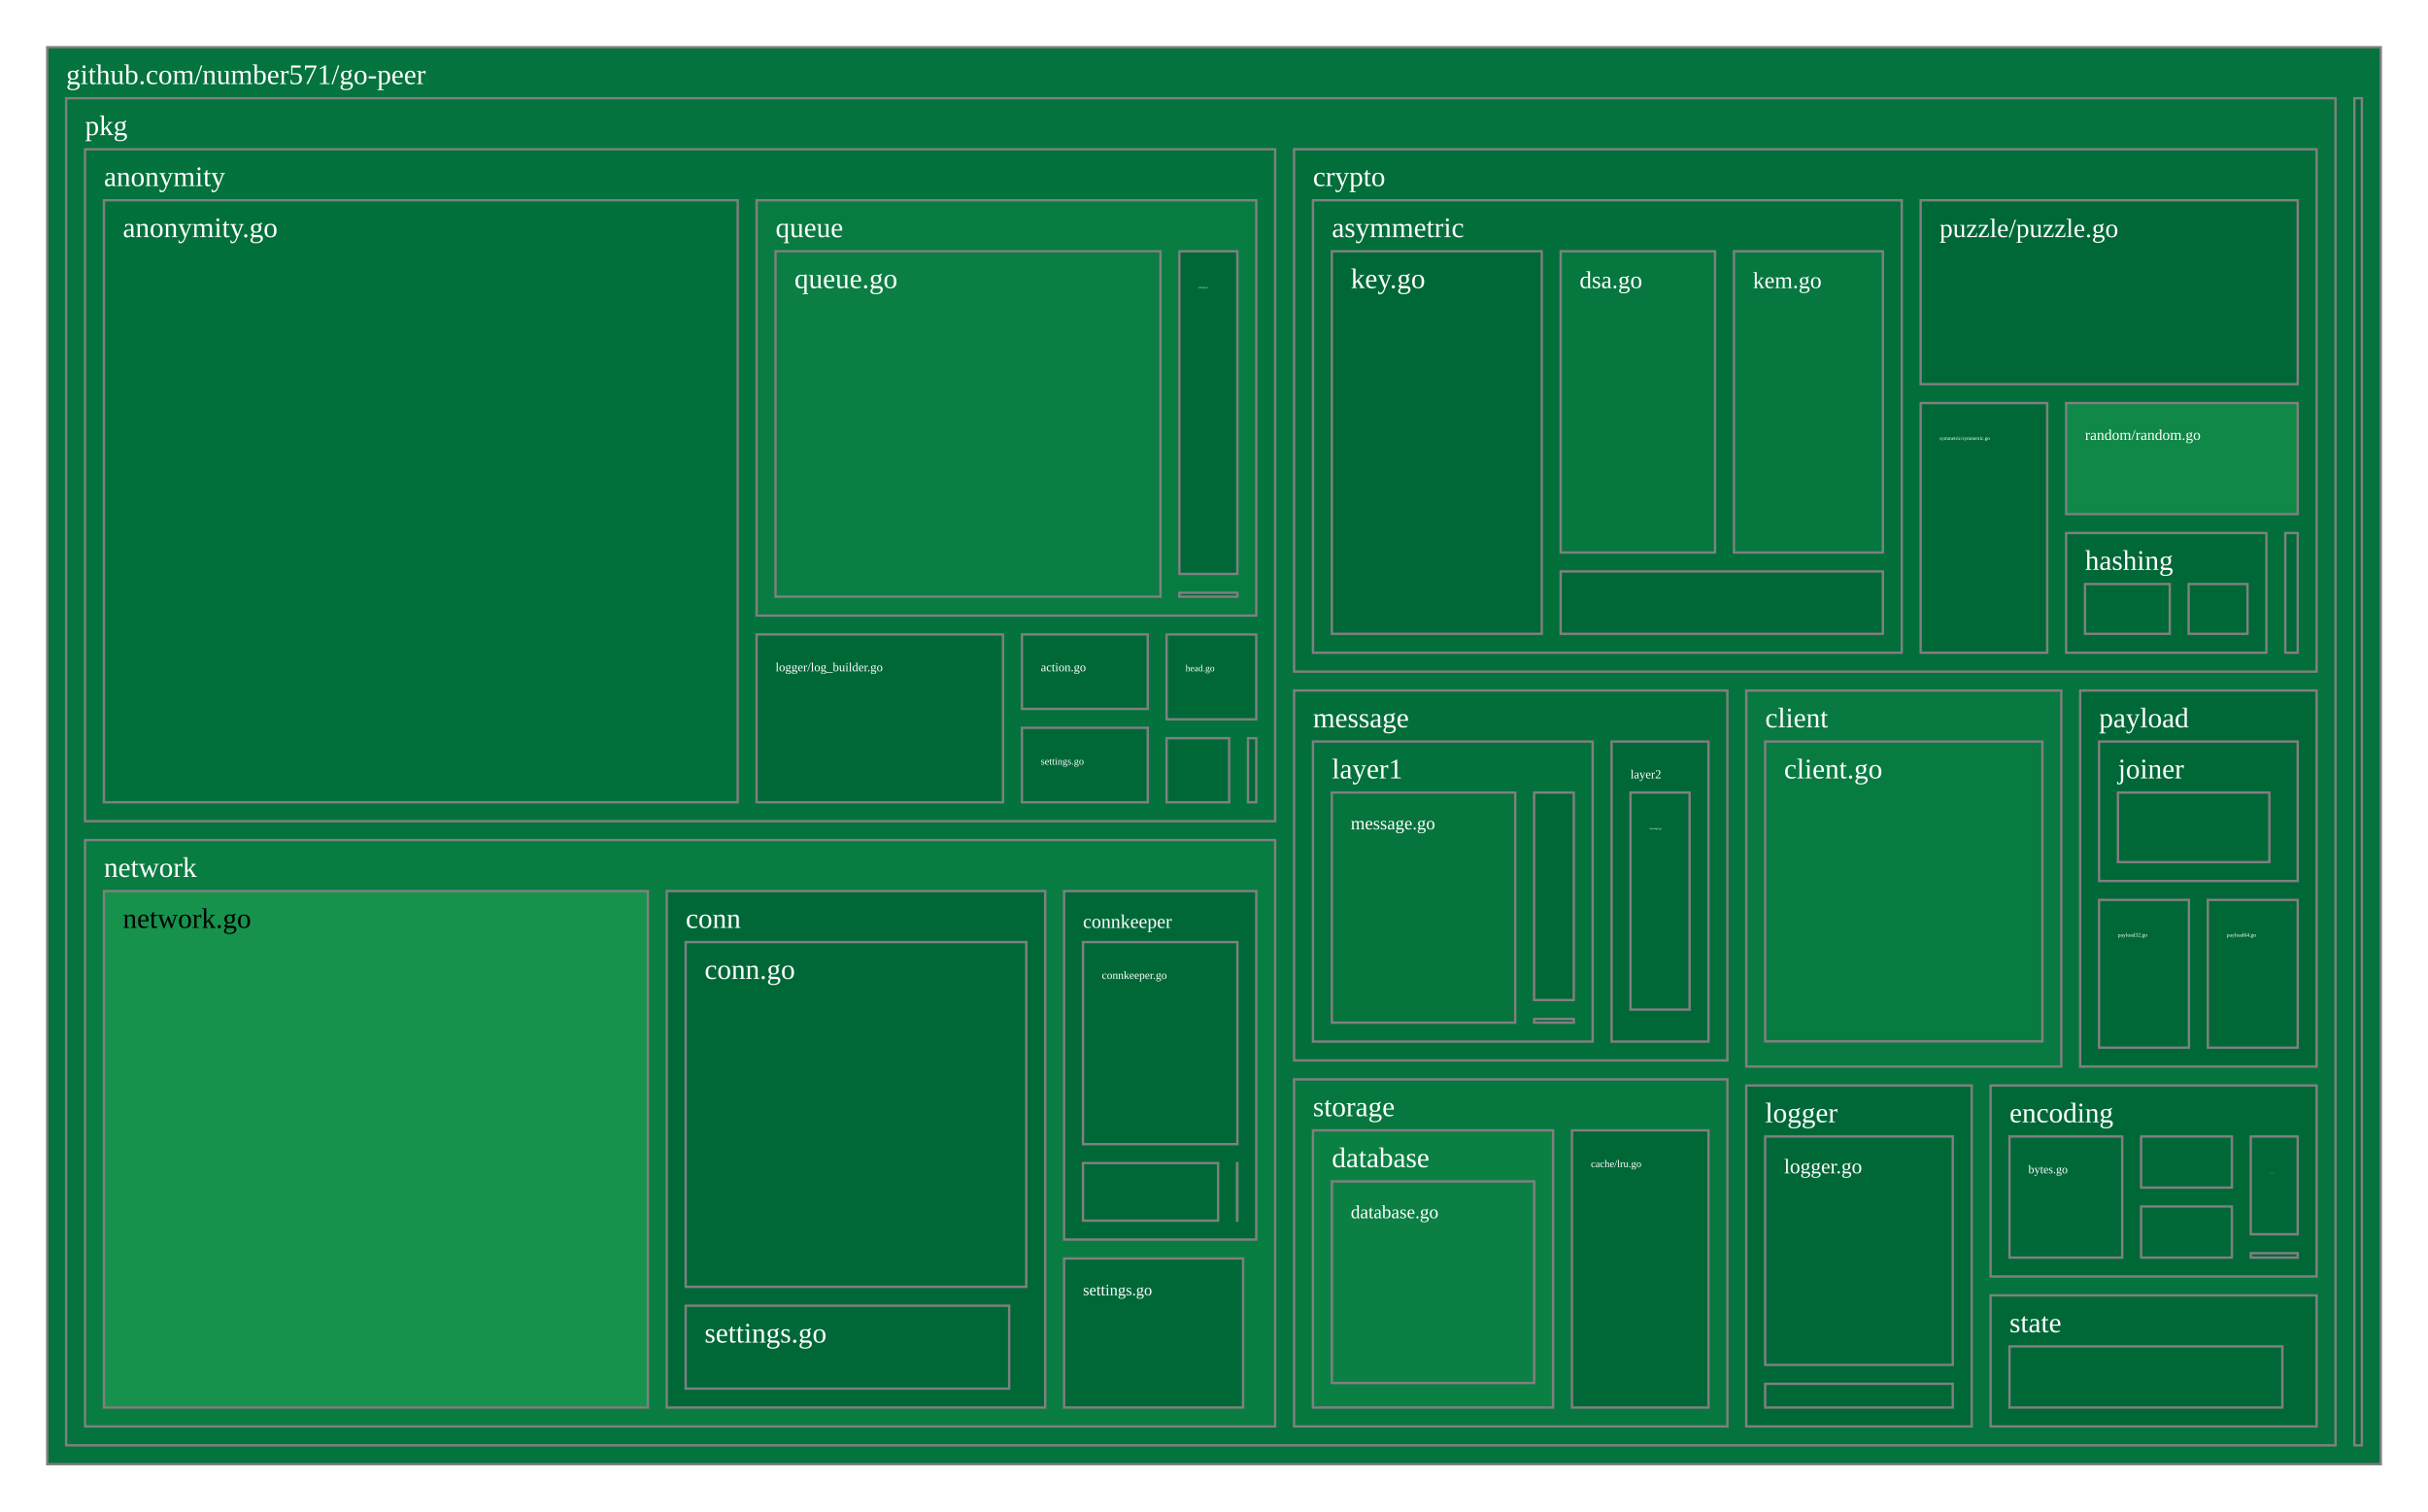
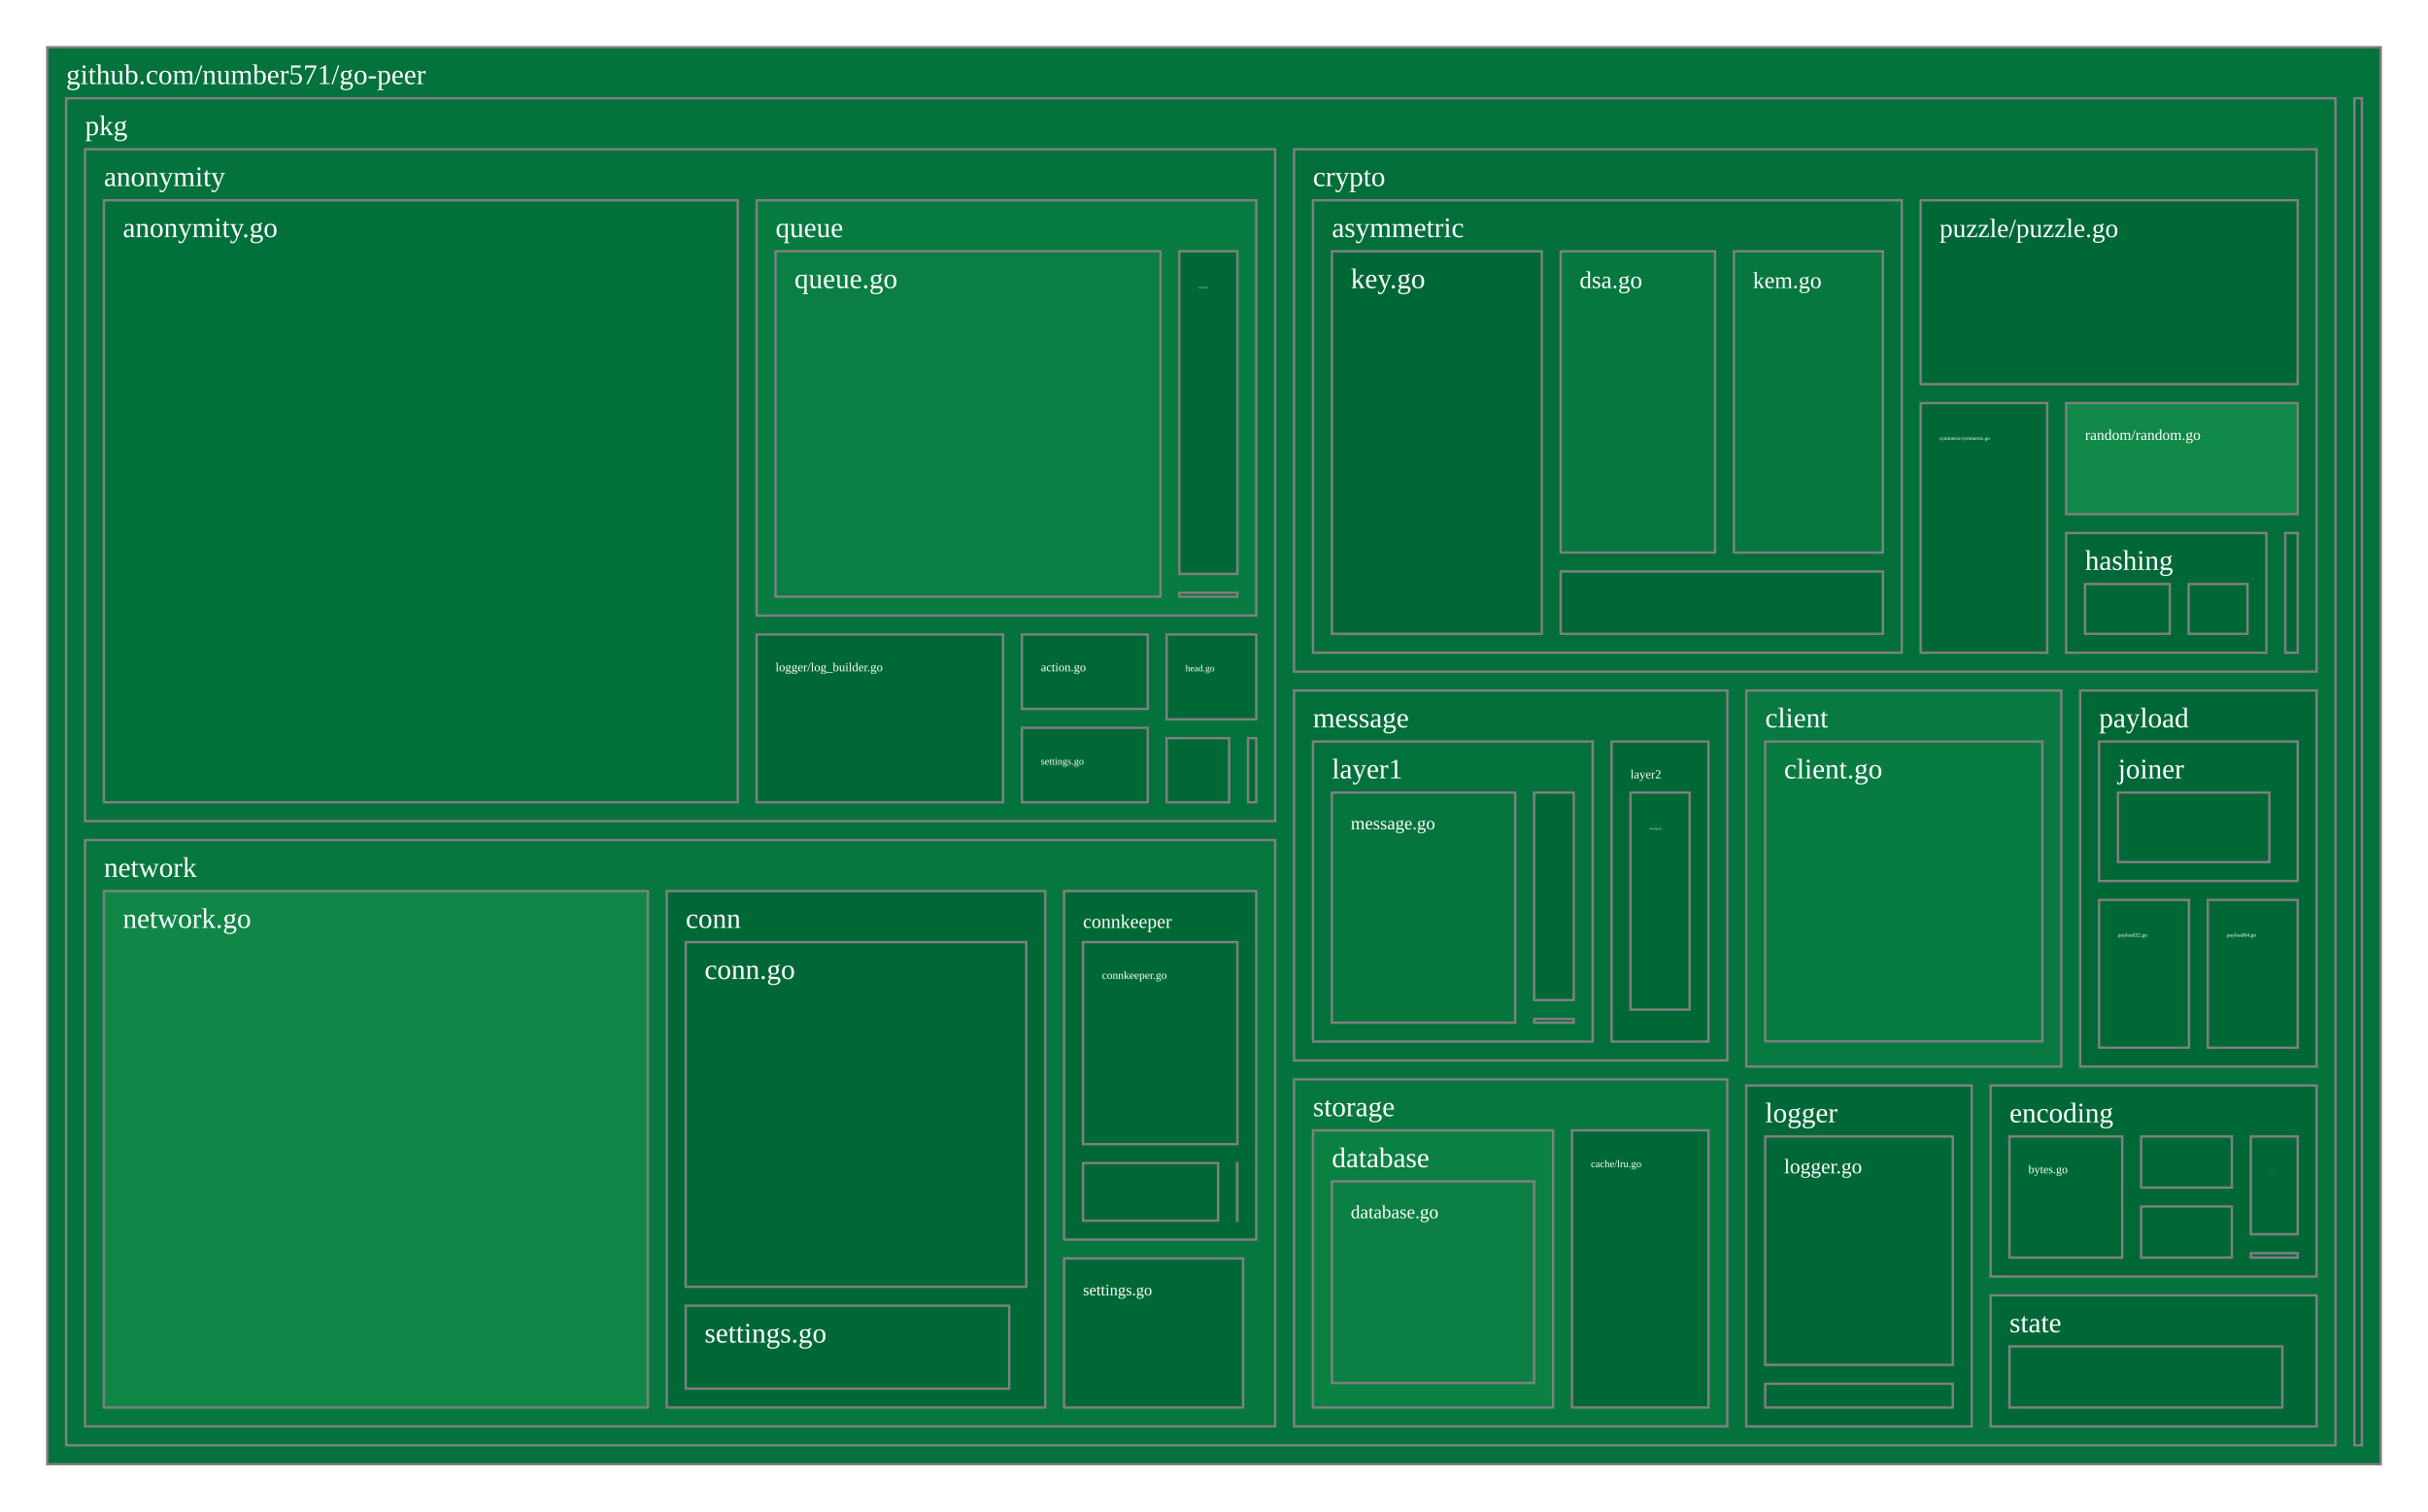
<svg xmlns="http://www.w3.org/2000/svg" viewBox="0 0 1028 640" style="background: white none repeat scroll 0% 0%;">
  <g>
-     <rect x="20" y="20" width="988" height="600" style="fill: rgb(4, 115, 61);opacity:1;fill-opacity:1.00;stroke:rgb(128,128,128);stroke-width:1px;stroke-opacity:1.00;" />
+     <rect x="20" y="20" width="988" height="600" style="fill: rgb(3, 114, 60);opacity:1;fill-opacity:1.00;stroke:rgb(128,128,128);stroke-width:1px;stroke-opacity:1.00;" />
    <text data-notex="1" text-anchor="start" transform="translate(28,35.6) scale(1)" style="font-family: Open Sans, verdana, arial, sans-serif !important; font-size: 12px; fill: rgb(255, 255, 255); fill-opacity: 1.00; white-space: pre;" data-math="N">github.com/number571/go-peer</text>
  </g>
  <g>
-     <rect x="28" y="41.6" width="960.834" height="570.4" style="fill: rgb(4, 115, 61);opacity:1;fill-opacity:1.00;stroke:rgb(128,128,128);stroke-width:1px;stroke-opacity:1.00;" />
+     <rect x="28" y="41.6" width="960.834" height="570.4" style="fill: rgb(3, 114, 60);opacity:1;fill-opacity:1.00;stroke:rgb(128,128,128);stroke-width:1px;stroke-opacity:1.00;" />
    <text data-notex="1" text-anchor="start" transform="translate(36,57.2) scale(1)" style="font-family: Open Sans, verdana, arial, sans-serif !important; font-size: 12px; fill: rgb(255, 255, 255); fill-opacity: 1.00; white-space: pre;" data-math="N">pkg</text>
  </g>
  <g>
    <rect x="996.834" y="41.6" width="3.166" height="570.4" style="fill: rgb(0, 104, 55);opacity:1;fill-opacity:1.00;stroke:rgb(128,128,128);stroke-width:1px;stroke-opacity:1.00;" />
  </g>
  <g>
    <rect x="36" y="63.2" width="503.895" height="284.512" style="fill: rgb(4, 114, 60);opacity:1;fill-opacity:1.00;stroke:rgb(128,128,128);stroke-width:1px;stroke-opacity:1.00;" />
    <text data-notex="1" text-anchor="start" transform="translate(44,78.8) scale(1)" style="font-family: Open Sans, verdana, arial, sans-serif !important; font-size: 12px; fill: rgb(255, 255, 255); fill-opacity: 1.00; white-space: pre;" data-math="N">anonymity</text>
  </g>
  <g>
    <rect x="739.356" y="292.392" width="133.371" height="159.237" style="fill: rgb(8, 122, 65);opacity:1;fill-opacity:1.00;stroke:rgb(128,128,128);stroke-width:1px;stroke-opacity:1.00;" />
    <text data-notex="1" text-anchor="start" transform="translate(747.3555,307.9923) scale(1)" style="font-family: Open Sans, verdana, arial, sans-serif !important; font-size: 12px; fill: rgb(255, 255, 255); fill-opacity: 1.00; white-space: pre;" data-math="N">client</text>
  </g>
  <g>
    <rect x="547.895" y="63.2" width="432.939" height="221.192" style="fill: rgb(2, 110, 58);opacity:1;fill-opacity:1.00;stroke:rgb(128,128,128);stroke-width:1px;stroke-opacity:1.00;" />
    <text data-notex="1" text-anchor="start" transform="translate(555.8951,78.8) scale(1)" style="font-family: Open Sans, verdana, arial, sans-serif !important; font-size: 12px; fill: rgb(255, 255, 255); fill-opacity: 1.00; white-space: pre;" data-math="N">crypto</text>
  </g>
  <g>
    <rect x="842.798" y="459.629" width="138.036" height="80.883" style="fill: rgb(0, 104, 55);opacity:1;fill-opacity:1.00;stroke:rgb(128,128,128);stroke-width:1px;stroke-opacity:1.00;" />
    <text data-notex="1" text-anchor="start" transform="translate(850.798,475.2289) scale(1)" style="font-family: Open Sans, verdana, arial, sans-serif !important; font-size: 12px; fill: rgb(255, 255, 255); fill-opacity: 1.00; white-space: pre;" data-math="N">encoding</text>
  </g>
  <g>
    <rect x="739.356" y="459.629" width="95.442" height="144.371" style="fill: rgb(0, 104, 55);opacity:1;fill-opacity:1.00;stroke:rgb(128,128,128);stroke-width:1px;stroke-opacity:1.00;" />
    <text data-notex="1" text-anchor="start" transform="translate(747.3555,475.2289) scale(1)" style="font-family: Open Sans, verdana, arial, sans-serif !important; font-size: 12px; fill: rgb(255, 255, 255); fill-opacity: 1.00; white-space: pre;" data-math="N">logger</text>
  </g>
  <g>
    <rect x="547.895" y="292.392" width="183.46" height="156.646" style="fill: rgb(2, 111, 58);opacity:1;fill-opacity:1.00;stroke:rgb(128,128,128);stroke-width:1px;stroke-opacity:1.00;" />
    <text data-notex="1" text-anchor="start" transform="translate(555.8951,307.9923) scale(1)" style="font-family: Open Sans, verdana, arial, sans-serif !important; font-size: 12px; fill: rgb(255, 255, 255); fill-opacity: 1.00; white-space: pre;" data-math="N">message</text>
  </g>
  <g>
-     <rect x="36" y="355.712" width="503.895" height="248.288" style="fill: rgb(9, 124, 65);opacity:1;fill-opacity:1.00;stroke:rgb(128,128,128);stroke-width:1px;stroke-opacity:1.00;" />
+     <rect x="36" y="355.712" width="503.895" height="248.288" style="fill: rgb(6, 119, 63);opacity:1;fill-opacity:1.00;stroke:rgb(128,128,128);stroke-width:1px;stroke-opacity:1.00;" />
    <text data-notex="1" text-anchor="start" transform="translate(44,371.3122) scale(1)" style="font-family: Open Sans, verdana, arial, sans-serif !important; font-size: 12px; fill: rgb(255, 255, 255); fill-opacity: 1.00; white-space: pre;" data-math="N">network</text>
  </g>
  <g>
    <rect x="880.727" y="292.392" width="100.107" height="159.237" style="fill: rgb(0, 104, 55);opacity:1;fill-opacity:1.00;stroke:rgb(128,128,128);stroke-width:1px;stroke-opacity:1.00;" />
    <text data-notex="1" text-anchor="start" transform="translate(888.7269,307.9923) scale(1)" style="font-family: Open Sans, verdana, arial, sans-serif !important; font-size: 12px; fill: rgb(255, 255, 255); fill-opacity: 1.00; white-space: pre;" data-math="N">payload</text>
  </g>
  <g>
    <rect x="842.798" y="548.512" width="138.036" height="55.488" style="fill: rgb(0, 104, 55);opacity:1;fill-opacity:1.00;stroke:rgb(128,128,128);stroke-width:1px;stroke-opacity:1.00;" />
    <text data-notex="1" text-anchor="start" transform="translate(850.798,564.112) scale(1)" style="font-family: Open Sans, verdana, arial, sans-serif !important; font-size: 12px; fill: rgb(255, 255, 255); fill-opacity: 1.00; white-space: pre;" data-math="N">state</text>
  </g>
  <g>
    <rect x="547.895" y="457.039" width="183.46" height="146.961" style="fill: rgb(6, 119, 63);opacity:1;fill-opacity:1.00;stroke:rgb(128,128,128);stroke-width:1px;stroke-opacity:1.00;" />
    <text data-notex="1" text-anchor="start" transform="translate(555.8951,472.6387) scale(1)" style="font-family: Open Sans, verdana, arial, sans-serif !important; font-size: 12px; fill: rgb(255, 255, 255); fill-opacity: 1.00; white-space: pre;" data-math="N">storage</text>
  </g>
  <g>
    <rect x="432.675" y="268.655" width="53.268" height="31.529" style="fill: rgb(0, 104, 55);opacity:1;fill-opacity:1.00;stroke:rgb(128,128,128);stroke-width:1px;stroke-opacity:1.00;" />
    <text data-notex="1" text-anchor="start" transform="translate(440.6755,284.2547) scale(0.431346)" style="font-family: Open Sans, verdana, arial, sans-serif !important; font-size: 12px; fill: rgb(255, 255, 255); fill-opacity: 1.00; white-space: pre;" data-math="N">action.go</text>
  </g>
  <g>
    <rect x="493.944" y="312.576" width="26.463" height="27.137" style="fill: rgb(0, 104, 55);opacity:1;fill-opacity:1.00;stroke:rgb(128,128,128);stroke-width:1px;stroke-opacity:1.00;" />
  </g>
  <g>
    <rect x="44" y="84.8" width="268.35" height="254.912" style="fill: rgb(2, 112, 59);opacity:1;fill-opacity:1.00;stroke:rgb(128,128,128);stroke-width:1px;stroke-opacity:1.00;" />
    <text data-notex="1" text-anchor="start" transform="translate(52,100.4) scale(1)" style="font-family: Open Sans, verdana, arial, sans-serif !important; font-size: 12px; fill: rgb(255, 255, 255); fill-opacity: 1.00; white-space: pre;" data-math="N">anonymity.go</text>
  </g>
  <g>
    <rect x="528.407" y="312.576" width="3.488" height="27.137" style="fill: rgb(0, 104, 55);opacity:1;fill-opacity:1.00;stroke:rgb(128,128,128);stroke-width:1px;stroke-opacity:1.00;" />
  </g>
  <g>
    <rect x="493.944" y="268.655" width="37.951" height="35.921" style="fill: rgb(0, 104, 55);opacity:1;fill-opacity:1.00;stroke:rgb(128,128,128);stroke-width:1px;stroke-opacity:1.00;" />
    <text data-notex="1" text-anchor="start" transform="translate(501.9438,284.2547) scale(0.326656)" style="font-family: Open Sans, verdana, arial, sans-serif !important; font-size: 12px; fill: rgb(255, 255, 255); fill-opacity: 1.00; white-space: pre;" data-math="N">head.go</text>
  </g>
  <g>
    <rect x="320.35" y="268.655" width="104.325" height="71.058" style="fill: rgb(0, 104, 55);opacity:1;fill-opacity:1.00;stroke:rgb(128,128,128);stroke-width:1px;stroke-opacity:1.00;" />
    <text data-notex="1" text-anchor="start" transform="translate(328.3502,284.2547) scale(0.438121)" style="font-family: Open Sans, verdana, arial, sans-serif !important; font-size: 12px; fill: rgb(255, 255, 255); fill-opacity: 1.00; white-space: pre;" data-math="N">logger/log_builder.go</text>
  </g>
  <g>
    <rect x="320.35" y="84.8" width="211.545" height="175.855" style="fill: rgb(8, 123, 65);opacity:1;fill-opacity:1.00;stroke:rgb(128,128,128);stroke-width:1px;stroke-opacity:1.00;" />
    <text data-notex="1" text-anchor="start" transform="translate(328.3502,100.4) scale(1)" style="font-family: Open Sans, verdana, arial, sans-serif !important; font-size: 12px; fill: rgb(255, 255, 255); fill-opacity: 1.00; white-space: pre;" data-math="N">queue</text>
  </g>
  <g>
    <rect x="432.675" y="308.183" width="53.268" height="31.529" style="fill: rgb(0, 104, 55);opacity:1;fill-opacity:1.00;stroke:rgb(128,128,128);stroke-width:1px;stroke-opacity:1.00;" />
    <text data-notex="1" text-anchor="start" transform="translate(440.6755,323.7835) scale(0.35292)" style="font-family: Open Sans, verdana, arial, sans-serif !important; font-size: 12px; fill: rgb(255, 255, 255); fill-opacity: 1.00; white-space: pre;" data-math="N">settings.go</text>
  </g>
  <g>
    <rect x="747.356" y="313.992" width="117.371" height="126.938" style="fill: rgb(8, 123, 65);opacity:1;fill-opacity:1.00;stroke:rgb(128,128,128);stroke-width:1px;stroke-opacity:1.00;" />
    <text data-notex="1" text-anchor="start" transform="translate(755.3555,329.5923) scale(1)" style="font-family: Open Sans, verdana, arial, sans-serif !important; font-size: 12px; fill: rgb(255, 255, 255); fill-opacity: 1.00; white-space: pre;" data-math="N">client.go</text>
  </g>
  <g>
    <rect x="555.895" y="84.8" width="249.303" height="191.592" style="fill: rgb(2, 111, 59);opacity:1;fill-opacity:1.00;stroke:rgb(128,128,128);stroke-width:1px;stroke-opacity:1.00;" />
    <text data-notex="1" text-anchor="start" transform="translate(563.8951,100.4) scale(1)" style="font-family: Open Sans, verdana, arial, sans-serif !important; font-size: 12px; fill: rgb(255, 255, 255); fill-opacity: 1.00; white-space: pre;" data-math="N">asymmetric</text>
  </g>
  <g>
    <rect x="874.779" y="225.698" width="84.799" height="50.695" style="fill: rgb(0, 104, 55);opacity:1;fill-opacity:1.00;stroke:rgb(128,128,128);stroke-width:1px;stroke-opacity:1.00;" />
    <text data-notex="1" text-anchor="start" transform="translate(882.7785,241.2975) scale(1)" style="font-family: Open Sans, verdana, arial, sans-serif !important; font-size: 12px; fill: rgb(255, 255, 255); fill-opacity: 1.00; white-space: pre;" data-math="N">hashing</text>
  </g>
  <g>
    <rect x="967.577" y="225.698" width="5.257" height="50.695" style="fill: rgb(0, 104, 55);opacity:1;fill-opacity:1.00;stroke:rgb(128,128,128);stroke-width:1px;stroke-opacity:1.00;" />
  </g>
  <g>
    <rect x="813.198" y="84.8" width="159.637" height="77.871" style="fill: rgb(0, 104, 55);opacity:1;fill-opacity:1.00;stroke:rgb(128,128,128);stroke-width:1px;stroke-opacity:1.00;" />
    <text data-notex="1" text-anchor="start" transform="translate(821.1978,100.4) scale(0.935134)" style="font-family: Open Sans, verdana, arial, sans-serif !important; font-size: 12px; fill: rgb(255, 255, 255); fill-opacity: 1.00; white-space: pre;" data-math="N">puzzle/puzzle.go</text>
  </g>
  <g>
    <rect x="874.779" y="170.671" width="98.056" height="47.026" style="fill: rgb(16, 136, 71);opacity:1;fill-opacity:1.00;stroke:rgb(128,128,128);stroke-width:1px;stroke-opacity:1.00;" />
    <text data-notex="1" text-anchor="start" transform="translate(882.7785,186.2711) scale(0.534218)" style="font-family: Open Sans, verdana, arial, sans-serif !important; font-size: 12px; fill: rgb(255, 255, 255); fill-opacity: 1.00; white-space: pre;" data-math="N">random/random.go</text>
  </g>
  <g>
    <rect x="813.198" y="170.671" width="53.581" height="105.721" style="fill: rgb(0, 104, 55);opacity:1;fill-opacity:1.00;stroke:rgb(128,128,128);stroke-width:1px;stroke-opacity:1.00;" />
    <text data-notex="1" text-anchor="start" transform="translate(821.1978,186.2711) scale(0.177939)" style="font-family: Open Sans, verdana, arial, sans-serif !important; font-size: 12px; fill: rgb(255, 255, 255); fill-opacity: 1.00; white-space: pre;" data-math="N">symmetric/symmetric.go</text>
  </g>
  <g>
    <rect x="850.798" y="481.229" width="47.73" height="51.283" style="fill: rgb(0, 104, 55);opacity:1;fill-opacity:1.00;stroke:rgb(128,128,128);stroke-width:1px;stroke-opacity:1.00;" />
    <text data-notex="1" text-anchor="start" transform="translate(858.798,496.8289) scale(0.413149)" style="font-family: Open Sans, verdana, arial, sans-serif !important; font-size: 12px; fill: rgb(255, 255, 255); fill-opacity: 1.00; white-space: pre;" data-math="N">bytes.go</text>
  </g>
  <g>
    <rect x="952.969" y="530.632" width="19.865" height="1.881" style="fill: rgb(0, 104, 55);opacity:1;fill-opacity:1.00;stroke:rgb(128,128,128);stroke-width:1px;stroke-opacity:1.00;" />
  </g>
  <g>
    <rect x="906.528" y="481.229" width="38.442" height="21.642" style="fill: rgb(0, 104, 55);opacity:1;fill-opacity:1.00;stroke:rgb(128,128,128);stroke-width:1px;stroke-opacity:1.00;" />
  </g>
  <g>
    <rect x="906.528" y="510.87" width="38.442" height="21.642" style="fill: rgb(0, 104, 55);opacity:1;fill-opacity:1.00;stroke:rgb(128,128,128);stroke-width:1px;stroke-opacity:1.00;" />
  </g>
  <g>
    <rect x="952.969" y="481.229" width="19.865" height="41.403" style="fill: rgb(0, 104, 55);opacity:1;fill-opacity:1.00;stroke:rgb(128,128,128);stroke-width:1px;stroke-opacity:1.00;" />
    <text data-notex="1" text-anchor="start" transform="translate(960.9694,496.8289) scale(0.023682)" style="font-family: Open Sans, verdana, arial, sans-serif !important; font-size: 12px; fill: rgb(255, 255, 255); fill-opacity: 1.00; white-space: pre;" data-math="N">serialize_yaml.go</text>
  </g>
  <g>
    <rect x="747.356" y="481.229" width="79.442" height="96.717" style="fill: rgb(0, 104, 55);opacity:1;fill-opacity:1.00;stroke:rgb(128,128,128);stroke-width:1px;stroke-opacity:1.00;" />
    <text data-notex="1" text-anchor="start" transform="translate(755.3555,496.8289) scale(0.734287)" style="font-family: Open Sans, verdana, arial, sans-serif !important; font-size: 12px; fill: rgb(255, 255, 255); fill-opacity: 1.00; white-space: pre;" data-math="N">logger.go</text>
  </g>
  <g>
    <rect x="747.356" y="585.945" width="79.442" height="10.055" style="fill: rgb(0, 104, 55);opacity:1;fill-opacity:1.00;stroke:rgb(128,128,128);stroke-width:1px;stroke-opacity:1.00;" />
  </g>
  <g>
    <rect x="555.895" y="313.992" width="118.435" height="127.046" style="fill: rgb(3, 113, 60);opacity:1;fill-opacity:1.00;stroke:rgb(128,128,128);stroke-width:1px;stroke-opacity:1.00;" />
    <text data-notex="1" text-anchor="start" transform="translate(563.8951,329.5923) scale(1)" style="font-family: Open Sans, verdana, arial, sans-serif !important; font-size: 12px; fill: rgb(255, 255, 255); fill-opacity: 1.00; white-space: pre;" data-math="N">layer1</text>
  </g>
  <g>
    <rect x="682.33" y="313.992" width="41.026" height="127.046" style="fill: rgb(0, 104, 55);opacity:1;fill-opacity:1.00;stroke:rgb(128,128,128);stroke-width:1px;stroke-opacity:1.00;" />
    <text data-notex="1" text-anchor="start" transform="translate(690.3298,329.5923) scale(0.434474)" style="font-family: Open Sans, verdana, arial, sans-serif !important; font-size: 12px; fill: rgb(255, 255, 255); fill-opacity: 1.00; white-space: pre;" data-math="N">layer2</text>
  </g>
  <g>
    <rect x="282.31" y="377.312" width="160.219" height="218.688" style="fill: rgb(0, 104, 55);opacity:1;fill-opacity:1.00;stroke:rgb(128,128,128);stroke-width:1px;stroke-opacity:1.00;" />
    <text data-notex="1" text-anchor="start" transform="translate(290.31,392.9122) scale(1)" style="font-family: Open Sans, verdana, arial, sans-serif !important; font-size: 12px; fill: rgb(255, 255, 255); fill-opacity: 1.00; white-space: pre;" data-math="N">conn</text>
  </g>
  <g>
    <rect x="450.529" y="377.312" width="81.366" height="147.57" style="fill: rgb(0, 104, 55);opacity:1;fill-opacity:1.00;stroke:rgb(128,128,128);stroke-width:1px;stroke-opacity:1.00;" />
    <text data-notex="1" text-anchor="start" transform="translate(458.5288,392.9122) scale(0.680898)" style="font-family: Open Sans, verdana, arial, sans-serif !important; font-size: 12px; fill: rgb(255, 255, 255); fill-opacity: 1.00; white-space: pre;" data-math="N">connkeeper</text>
  </g>
  <g>
-     <rect x="44" y="377.312" width="230.31" height="218.688" style="fill: rgb(22, 146, 77);opacity:1;fill-opacity:1.00;stroke:rgb(128,128,128);stroke-width:1px;stroke-opacity:1.00;" />
-     <text data-notex="1" text-anchor="start" transform="translate(52,392.9122) scale(1)" style="font-family: Open Sans, verdana, arial, sans-serif !important; font-size: 12px; fill: rgb(0, 0, 0); fill-opacity: 1.00; white-space: pre;" data-math="N">network.go</text>
+     <rect x="44" y="377.312" width="230.31" height="218.688" style="fill: rgb(16, 135, 71);opacity:1;fill-opacity:1.00;stroke:rgb(128,128,128);stroke-width:1px;stroke-opacity:1.00;" />
+     <text data-notex="1" text-anchor="start" transform="translate(52,392.9122) scale(1)" style="font-family: Open Sans, verdana, arial, sans-serif !important; font-size: 12px; fill: rgb(255, 255, 255); fill-opacity: 1.00; white-space: pre;" data-math="N">network.go</text>
  </g>
  <g>
    <rect x="450.529" y="532.882" width="75.781" height="63.118" style="fill: rgb(0, 104, 55);opacity:1;fill-opacity:1.00;stroke:rgb(128,128,128);stroke-width:1px;stroke-opacity:1.00;" />
    <text data-notex="1" text-anchor="start" transform="translate(458.5288,548.4823) scale(0.566107)" style="font-family: Open Sans, verdana, arial, sans-serif !important; font-size: 12px; fill: rgb(255, 255, 255); fill-opacity: 1.00; white-space: pre;" data-math="N">settings.go</text>
  </g>
  <g>
    <rect x="888.727" y="313.992" width="84.107" height="59.054" style="fill: rgb(0, 104, 55);opacity:1;fill-opacity:1.00;stroke:rgb(128,128,128);stroke-width:1px;stroke-opacity:1.00;" />
    <text data-notex="1" text-anchor="start" transform="translate(896.7269,329.5923) scale(1)" style="font-family: Open Sans, verdana, arial, sans-serif !important; font-size: 12px; fill: rgb(255, 255, 255); fill-opacity: 1.00; white-space: pre;" data-math="N">joiner</text>
  </g>
  <g>
    <rect x="888.727" y="381.046" width="38.054" height="62.583" style="fill: rgb(0, 104, 55);opacity:1;fill-opacity:1.00;stroke:rgb(128,128,128);stroke-width:1px;stroke-opacity:1.00;" />
    <text data-notex="1" text-anchor="start" transform="translate(896.7269,396.6461) scale(0.191439)" style="font-family: Open Sans, verdana, arial, sans-serif !important; font-size: 12px; fill: rgb(255, 255, 255); fill-opacity: 1.00; white-space: pre;" data-math="N">payload32.go</text>
  </g>
  <g>
    <rect x="934.781" y="381.046" width="38.054" height="62.583" style="fill: rgb(0, 104, 55);opacity:1;fill-opacity:1.00;stroke:rgb(128,128,128);stroke-width:1px;stroke-opacity:1.00;" />
    <text data-notex="1" text-anchor="start" transform="translate(942.7806,396.6461) scale(0.191439)" style="font-family: Open Sans, verdana, arial, sans-serif !important; font-size: 12px; fill: rgb(255, 255, 255); fill-opacity: 1.00; white-space: pre;" data-math="N">payload64.go</text>
  </g>
  <g>
    <rect x="850.798" y="570.112" width="115.535" height="25.888" style="fill: rgb(0, 104, 55);opacity:1;fill-opacity:1.00;stroke:rgb(128,128,128);stroke-width:1px;stroke-opacity:1.00;" />
  </g>
  <g>
    <rect x="665.558" y="478.639" width="57.798" height="117.361" style="fill: rgb(0, 104, 55);opacity:1;fill-opacity:1.00;stroke:rgb(128,128,128);stroke-width:1px;stroke-opacity:1.00;" />
    <text data-notex="1" text-anchor="start" transform="translate(673.5579,494.2387) scale(0.362827)" style="font-family: Open Sans, verdana, arial, sans-serif !important; font-size: 12px; fill: rgb(255, 255, 255); fill-opacity: 1.00; white-space: pre;" data-math="N">cache/lru.go</text>
  </g>
  <g>
    <rect x="555.895" y="478.639" width="101.663" height="117.361" style="fill: rgb(11, 128, 67);opacity:1;fill-opacity:1.00;stroke:rgb(128,128,128);stroke-width:1px;stroke-opacity:1.00;" />
    <text data-notex="1" text-anchor="start" transform="translate(563.8951,494.2387) scale(1)" style="font-family: Open Sans, verdana, arial, sans-serif !important; font-size: 12px; fill: rgb(255, 255, 255); fill-opacity: 1.00; white-space: pre;" data-math="N">database</text>
  </g>
  <g>
    <rect x="499.328" y="251.014" width="24.567" height="1.641" style="fill: rgb(0, 104, 55);opacity:1;fill-opacity:1.00;stroke:rgb(128,128,128);stroke-width:1px;stroke-opacity:1.00;" />
  </g>
  <g>
    <rect x="328.35" y="106.4" width="162.978" height="146.255" style="fill: rgb(10, 126, 67);opacity:1;fill-opacity:1.00;stroke:rgb(128,128,128);stroke-width:1px;stroke-opacity:1.00;" />
    <text data-notex="1" text-anchor="start" transform="translate(336.3502,122) scale(1)" style="font-family: Open Sans, verdana, arial, sans-serif !important; font-size: 12px; fill: rgb(255, 255, 255); fill-opacity: 1.00; white-space: pre;" data-math="N">queue.go</text>
  </g>
  <g>
    <rect x="499.328" y="106.4" width="24.567" height="136.614" style="fill: rgb(0, 104, 55);opacity:1;fill-opacity:1.00;stroke:rgb(128,128,128);stroke-width:1px;stroke-opacity:1.00;" />
    <text data-notex="1" text-anchor="start" transform="translate(507.3279,122) scale(0.081129)" style="font-family: Open Sans, verdana, arial, sans-serif !important; font-size: 12px; fill: rgb(255, 255, 255); fill-opacity: 1.00; white-space: pre;" data-math="N">settings.go</text>
  </g>
  <g>
    <rect x="660.782" y="106.4" width="65.354" height="127.564" style="fill: rgb(6, 119, 63);opacity:1;fill-opacity:1.00;stroke:rgb(128,128,128);stroke-width:1px;stroke-opacity:1.00;" />
    <text data-notex="1" text-anchor="start" transform="translate(668.7817,122) scale(0.856843)" style="font-family: Open Sans, verdana, arial, sans-serif !important; font-size: 12px; fill: rgb(255, 255, 255); fill-opacity: 1.00; white-space: pre;" data-math="N">dsa.go</text>
  </g>
  <g>
    <rect x="734.136" y="106.4" width="63.062" height="127.564" style="fill: rgb(6, 119, 63);opacity:1;fill-opacity:1.00;stroke:rgb(128,128,128);stroke-width:1px;stroke-opacity:1.00;" />
    <text data-notex="1" text-anchor="start" transform="translate(742.1359,122) scale(0.817046)" style="font-family: Open Sans, verdana, arial, sans-serif !important; font-size: 12px; fill: rgb(255, 255, 255); fill-opacity: 1.00; white-space: pre;" data-math="N">kem.go</text>
  </g>
  <g>
    <rect x="563.895" y="106.4" width="88.887" height="161.992" style="fill: rgb(0, 104, 55);opacity:1;fill-opacity:1.00;stroke:rgb(128,128,128);stroke-width:1px;stroke-opacity:1.00;" />
    <text data-notex="1" text-anchor="start" transform="translate(571.8951,122) scale(1)" style="font-family: Open Sans, verdana, arial, sans-serif !important; font-size: 12px; fill: rgb(255, 255, 255); fill-opacity: 1.00; white-space: pre;" data-math="N">key.go</text>
  </g>
  <g>
    <rect x="660.782" y="241.964" width="136.416" height="26.429" style="fill: rgb(0, 104, 55);opacity:1;fill-opacity:1.00;stroke:rgb(128,128,128);stroke-width:1px;stroke-opacity:1.00;" />
  </g>
  <g>
    <rect x="926.664" y="247.298" width="24.914" height="21.095" style="fill: rgb(0, 104, 55);opacity:1;fill-opacity:1.00;stroke:rgb(128,128,128);stroke-width:1px;stroke-opacity:1.00;" />
  </g>
  <g>
    <rect x="882.779" y="247.298" width="35.885" height="21.095" style="fill: rgb(0, 104, 55);opacity:1;fill-opacity:1.00;stroke:rgb(128,128,128);stroke-width:1px;stroke-opacity:1.00;" />
  </g>
  <g>
    <rect x="649.538" y="431.453" width="16.791" height="1.586" style="fill: rgb(0, 104, 55);opacity:1;fill-opacity:1.00;stroke:rgb(128,128,128);stroke-width:1px;stroke-opacity:1.00;" />
  </g>
  <g>
    <rect x="563.895" y="335.592" width="77.643" height="97.446" style="fill: rgb(5, 116, 61);opacity:1;fill-opacity:1.00;stroke:rgb(128,128,128);stroke-width:1px;stroke-opacity:1.00;" />
    <text data-notex="1" text-anchor="start" transform="translate(571.8951,351.1923) scale(0.642118)" style="font-family: Open Sans, verdana, arial, sans-serif !important; font-size: 12px; fill: rgb(255, 255, 255); fill-opacity: 1.00; white-space: pre;" data-math="N">message.go</text>
  </g>
  <g>
    <rect x="649.538" y="335.592" width="16.791" height="87.86" style="fill: rgb(0, 104, 55);opacity:1;fill-opacity:1.00;stroke:rgb(128,128,128);stroke-width:1px;stroke-opacity:1.00;" />
    <text data-notex="1" text-anchor="start" transform="translate(657.5383,351.1923) scale(0.007495)" style="font-family: Open Sans, verdana, arial, sans-serif !important; font-size: 12px; fill: rgb(255, 255, 255); fill-opacity: 1.00; white-space: pre;" data-math="N">settings.go</text>
  </g>
  <g>
    <rect x="690.33" y="335.592" width="25.026" height="91.897" style="fill: rgb(0, 104, 55);opacity:1;fill-opacity:1.00;stroke:rgb(128,128,128);stroke-width:1px;stroke-opacity:1.00;" />
    <text data-notex="1" text-anchor="start" transform="translate(698.3298,351.1923) scale(0.094018)" style="font-family: Open Sans, verdana, arial, sans-serif !important; font-size: 12px; fill: rgb(255, 255, 255); fill-opacity: 1.00; white-space: pre;" data-math="N">message.go</text>
  </g>
  <g>
    <rect x="290.31" y="398.912" width="144.219" height="145.975" style="fill: rgb(0, 104, 55);opacity:1;fill-opacity:1.00;stroke:rgb(128,128,128);stroke-width:1px;stroke-opacity:1.00;" />
    <text data-notex="1" text-anchor="start" transform="translate(298.31,414.5122) scale(1)" style="font-family: Open Sans, verdana, arial, sans-serif !important; font-size: 12px; fill: rgb(255, 255, 255); fill-opacity: 1.00; white-space: pre;" data-math="N">conn.go</text>
  </g>
  <g>
    <rect x="290.31" y="552.887" width="136.97" height="35.113" style="fill: rgb(0, 104, 55);opacity:1;fill-opacity:1.00;stroke:rgb(128,128,128);stroke-width:1px;stroke-opacity:1.00;" />
    <text data-notex="1" text-anchor="start" transform="translate(298.31,568.487) scale(1)" style="font-family: Open Sans, verdana, arial, sans-serif !important; font-size: 12px; fill: rgb(255, 255, 255); fill-opacity: 1.00; white-space: pre;" data-math="N">settings.go</text>
  </g>
  <g>
    <rect x="458.529" y="398.912" width="65.366" height="85.578" style="fill: rgb(0, 104, 55);opacity:1;fill-opacity:1.00;stroke:rgb(128,128,128);stroke-width:1px;stroke-opacity:1.00;" />
    <text data-notex="1" text-anchor="start" transform="translate(466.5288,414.5122) scale(0.395563)" style="font-family: Open Sans, verdana, arial, sans-serif !important; font-size: 12px; fill: rgb(255, 255, 255); fill-opacity: 1.00; white-space: pre;" data-math="N">connkeeper.go</text>
  </g>
  <g>
    <rect x="523.743" y="492.49" width="0.152" height="24.392" style="fill: rgb(0, 104, 55);opacity:1;fill-opacity:1.00;stroke:rgb(128,128,128);stroke-width:1px;stroke-opacity:1.00;" />
  </g>
  <g>
    <rect x="458.529" y="492.49" width="57.214" height="24.392" style="fill: rgb(0, 104, 55);opacity:1;fill-opacity:1.00;stroke:rgb(128,128,128);stroke-width:1px;stroke-opacity:1.00;" />
  </g>
  <g>
    <rect x="896.727" y="335.592" width="64.102" height="29.454" style="fill: rgb(0, 104, 55);opacity:1;fill-opacity:1.00;stroke:rgb(128,128,128);stroke-width:1px;stroke-opacity:1.00;" />
  </g>
  <g>
    <rect x="563.895" y="500.239" width="85.663" height="85.367" style="fill: rgb(12, 128, 68);opacity:1;fill-opacity:1.00;stroke:rgb(128,128,128);stroke-width:1px;stroke-opacity:1.00;" />
    <text data-notex="1" text-anchor="start" transform="translate(571.8951,515.8387) scale(0.659686)" style="font-family: Open Sans, verdana, arial, sans-serif !important; font-size: 12px; fill: rgb(255, 255, 255); fill-opacity: 1.00; white-space: pre;" data-math="N">database.go</text>
  </g>
</svg>
